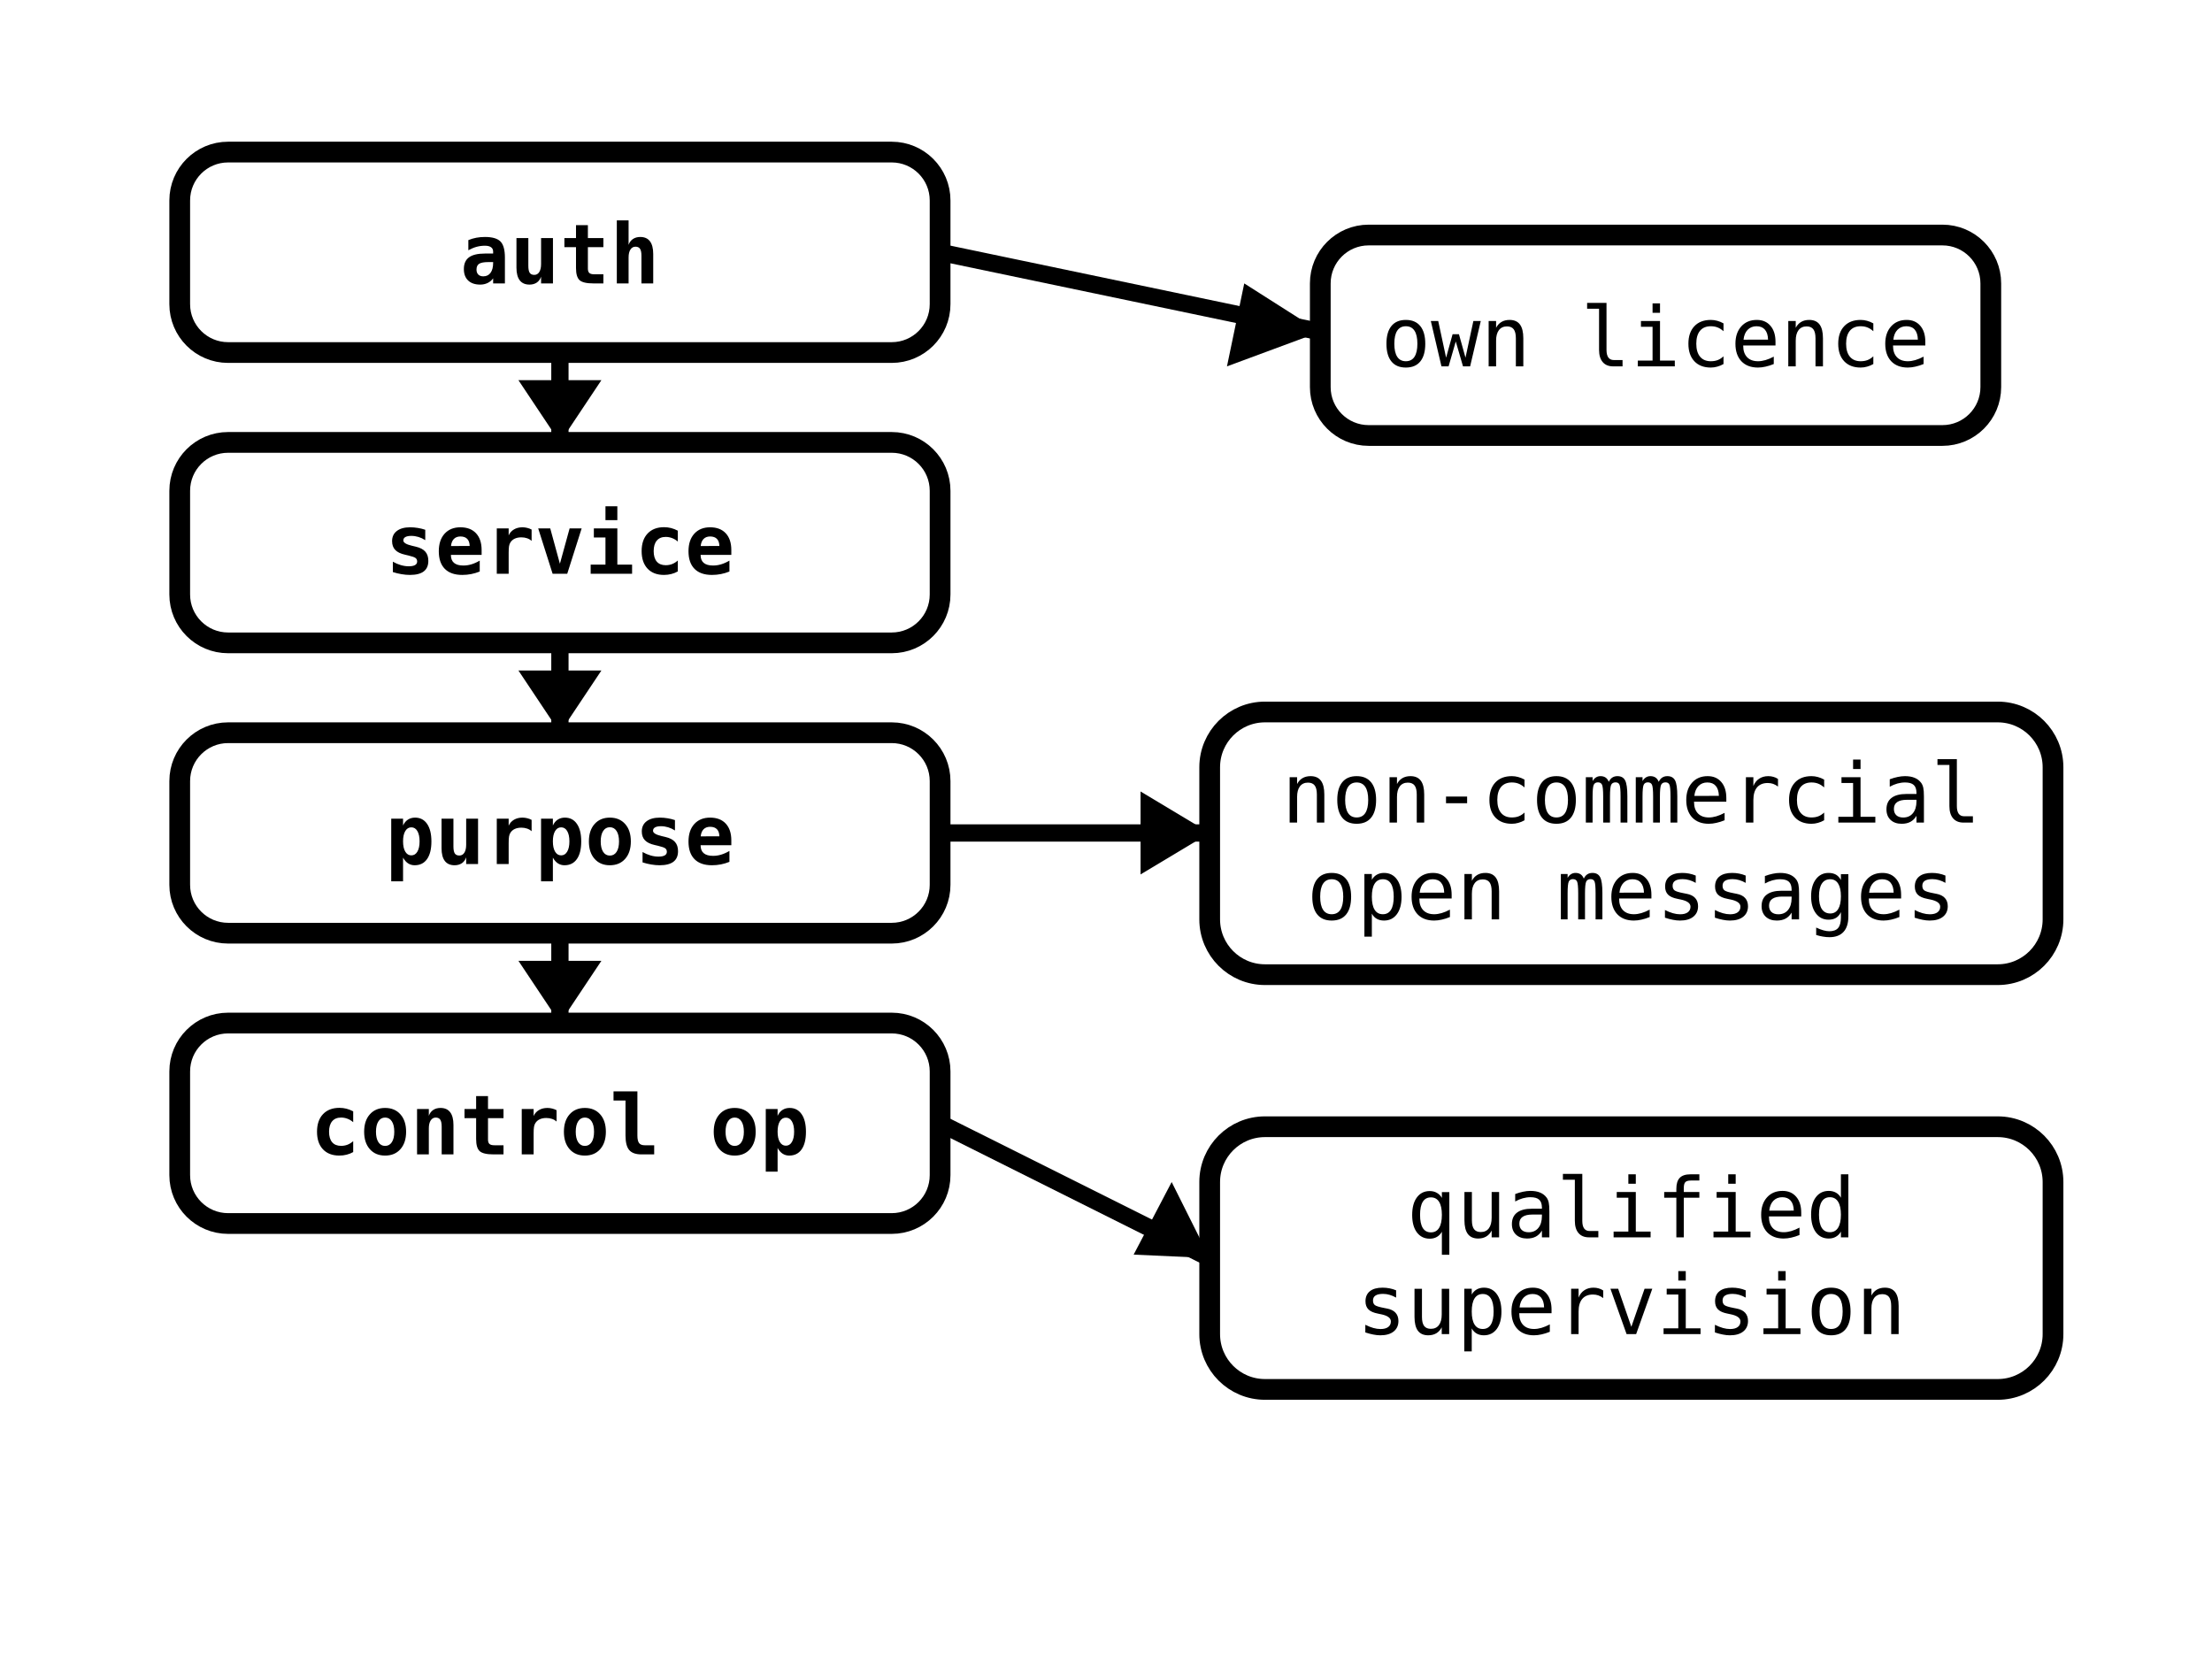
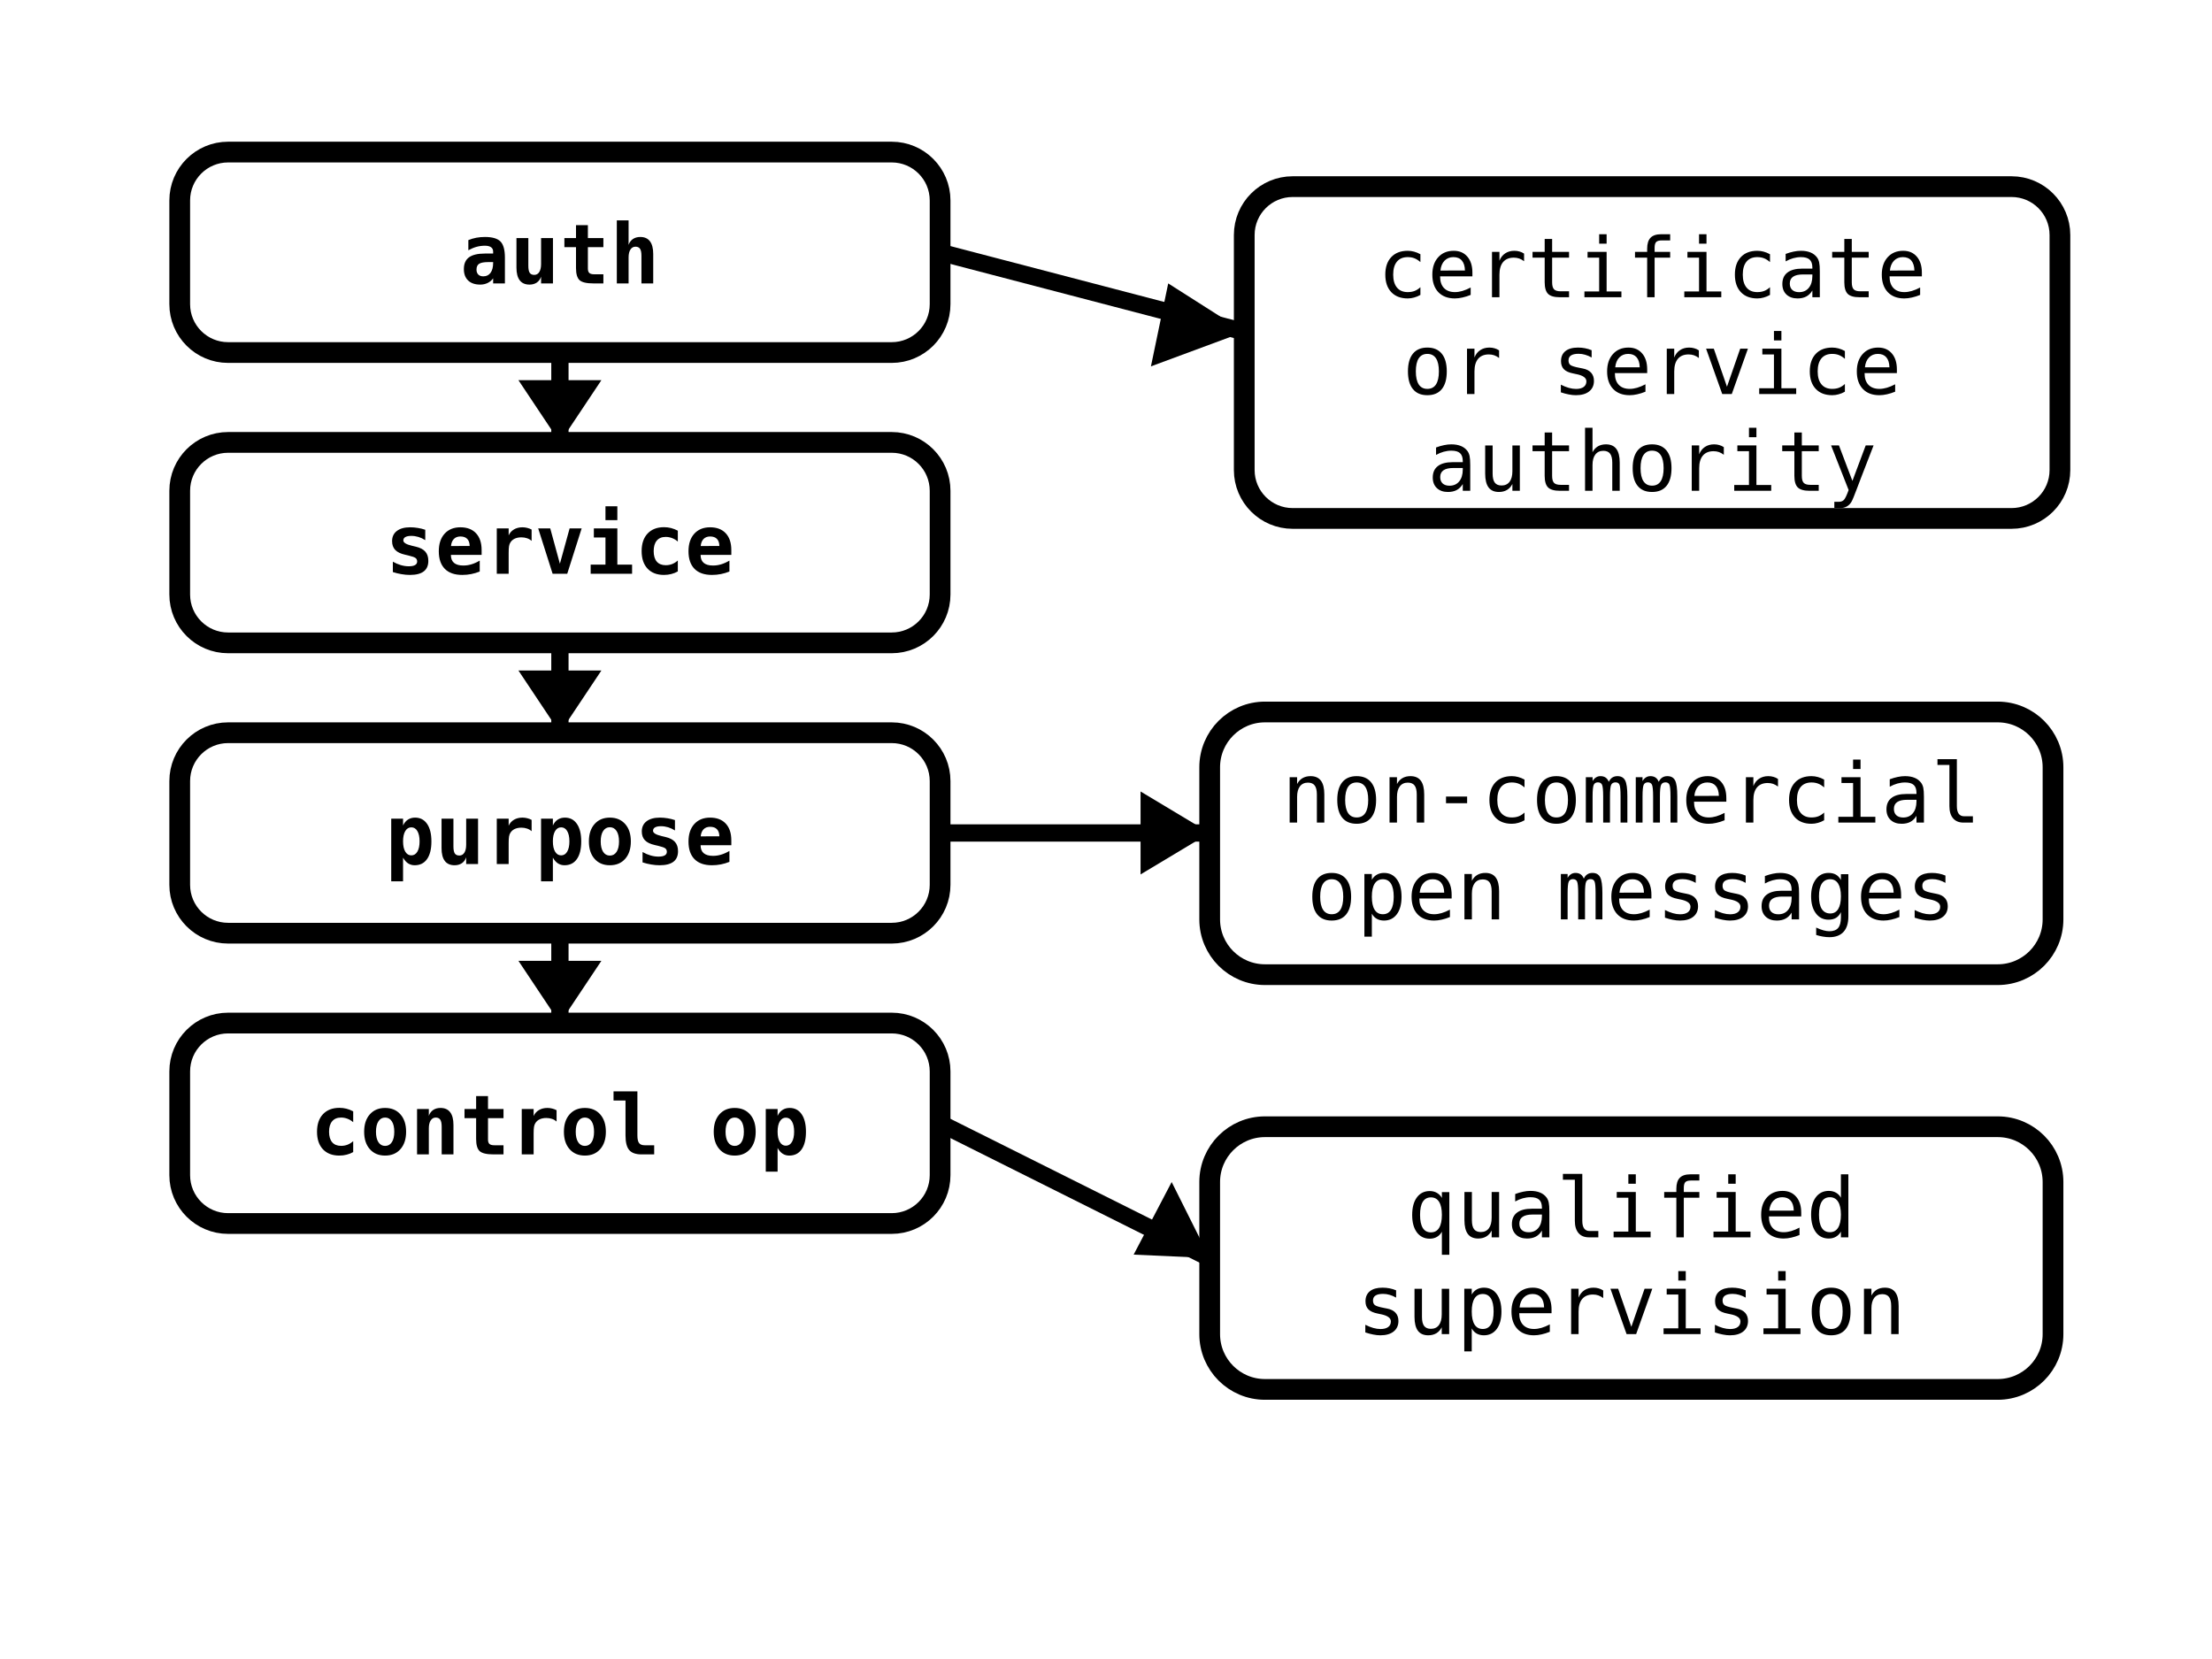
<svg xmlns="http://www.w3.org/2000/svg" id="station-control-decision-tree" viewBox="0 0 640 480" role="img">
  <g fill="none" stroke="currentColor" stroke-linecap="round" stroke-linejoin="round">
    <rect x="52" y="44" width="220" height="58" rx="14" ry="14" stroke-width="6" />
    <rect x="52" y="128" width="220" height="58" rx="14" ry="14" stroke-width="6" />
    <rect x="52" y="212" width="220" height="58" rx="14" ry="14" stroke-width="6" />
    <rect x="52" y="296" width="220" height="58" rx="14" ry="14" stroke-width="6" />
    <line x1="162" y1="102" x2="162" y2="128" stroke-width="5" />
    <polygon points="162,128 150,110 174,110" fill="currentColor" stroke="none" />
    <line x1="162" y1="186" x2="162" y2="212" stroke-width="5" />
    <polygon points="162,212 150,194 174,194" fill="currentColor" stroke="none" />
    <line x1="162" y1="270" x2="162" y2="296" stroke-width="5" />
    <polygon points="162,296 150,278 174,278" fill="currentColor" stroke="none" />
-     <rect x="382" y="68" width="194" height="58" rx="14" ry="14" stroke-width="6" />
-     <line x1="272" y1="73" x2="382" y2="96" stroke-width="5" />
-     <polygon points="382,96 360,82 355,106" fill="currentColor" stroke="none" />
+     <rect x="360" y="54" width="236" height="96" rx="14" ry="14" stroke-width="6" />
+     <line x1="272" y1="73" x2="360" y2="96" stroke-width="5" />
+     <polygon points="360,96 338,82 333,106" fill="currentColor" stroke="none" />
    <rect x="350" y="206" width="244" height="76" rx="16" ry="16" stroke-width="6" />
    <line x1="272" y1="241" x2="350" y2="241" stroke-width="5" />
    <polygon points="350,241 330,229 330,253" fill="currentColor" stroke="none" />
    <rect x="350" y="326" width="244" height="76" rx="16" ry="16" stroke-width="6" />
    <line x1="272" y1="325" x2="350" y2="364" stroke-width="5" />
    <polygon points="350,364 328,363 339,342" fill="currentColor" stroke="none" />
  </g>
  <g fill="currentColor" font-family="ui-monospace, SFMono-Regular, Menlo, Consolas, monospace" text-anchor="middle">
    <text x="162" y="82" font-size="24" font-weight="700">auth</text>
    <text x="162" y="166" font-size="24" font-weight="700">service</text>
    <text x="162" y="250" font-size="24" font-weight="700">purpose</text>
    <text x="162" y="334" font-size="24" font-weight="700">control op</text>
-     <text x="479" y="106" font-size="24">own licence</text>
+     <text x="478" y="86" font-size="24">certificate</text>
+     <text x="478" y="114" font-size="24">or service</text>
+     <text x="478" y="142" font-size="24">authority</text>
    <text x="472" y="238" font-size="24">non-commercial</text>
    <text x="472" y="266" font-size="24">open messages</text>
    <text x="472" y="358" font-size="24">qualified</text>
    <text x="472" y="386" font-size="24">supervision</text>
  </g>
</svg>
